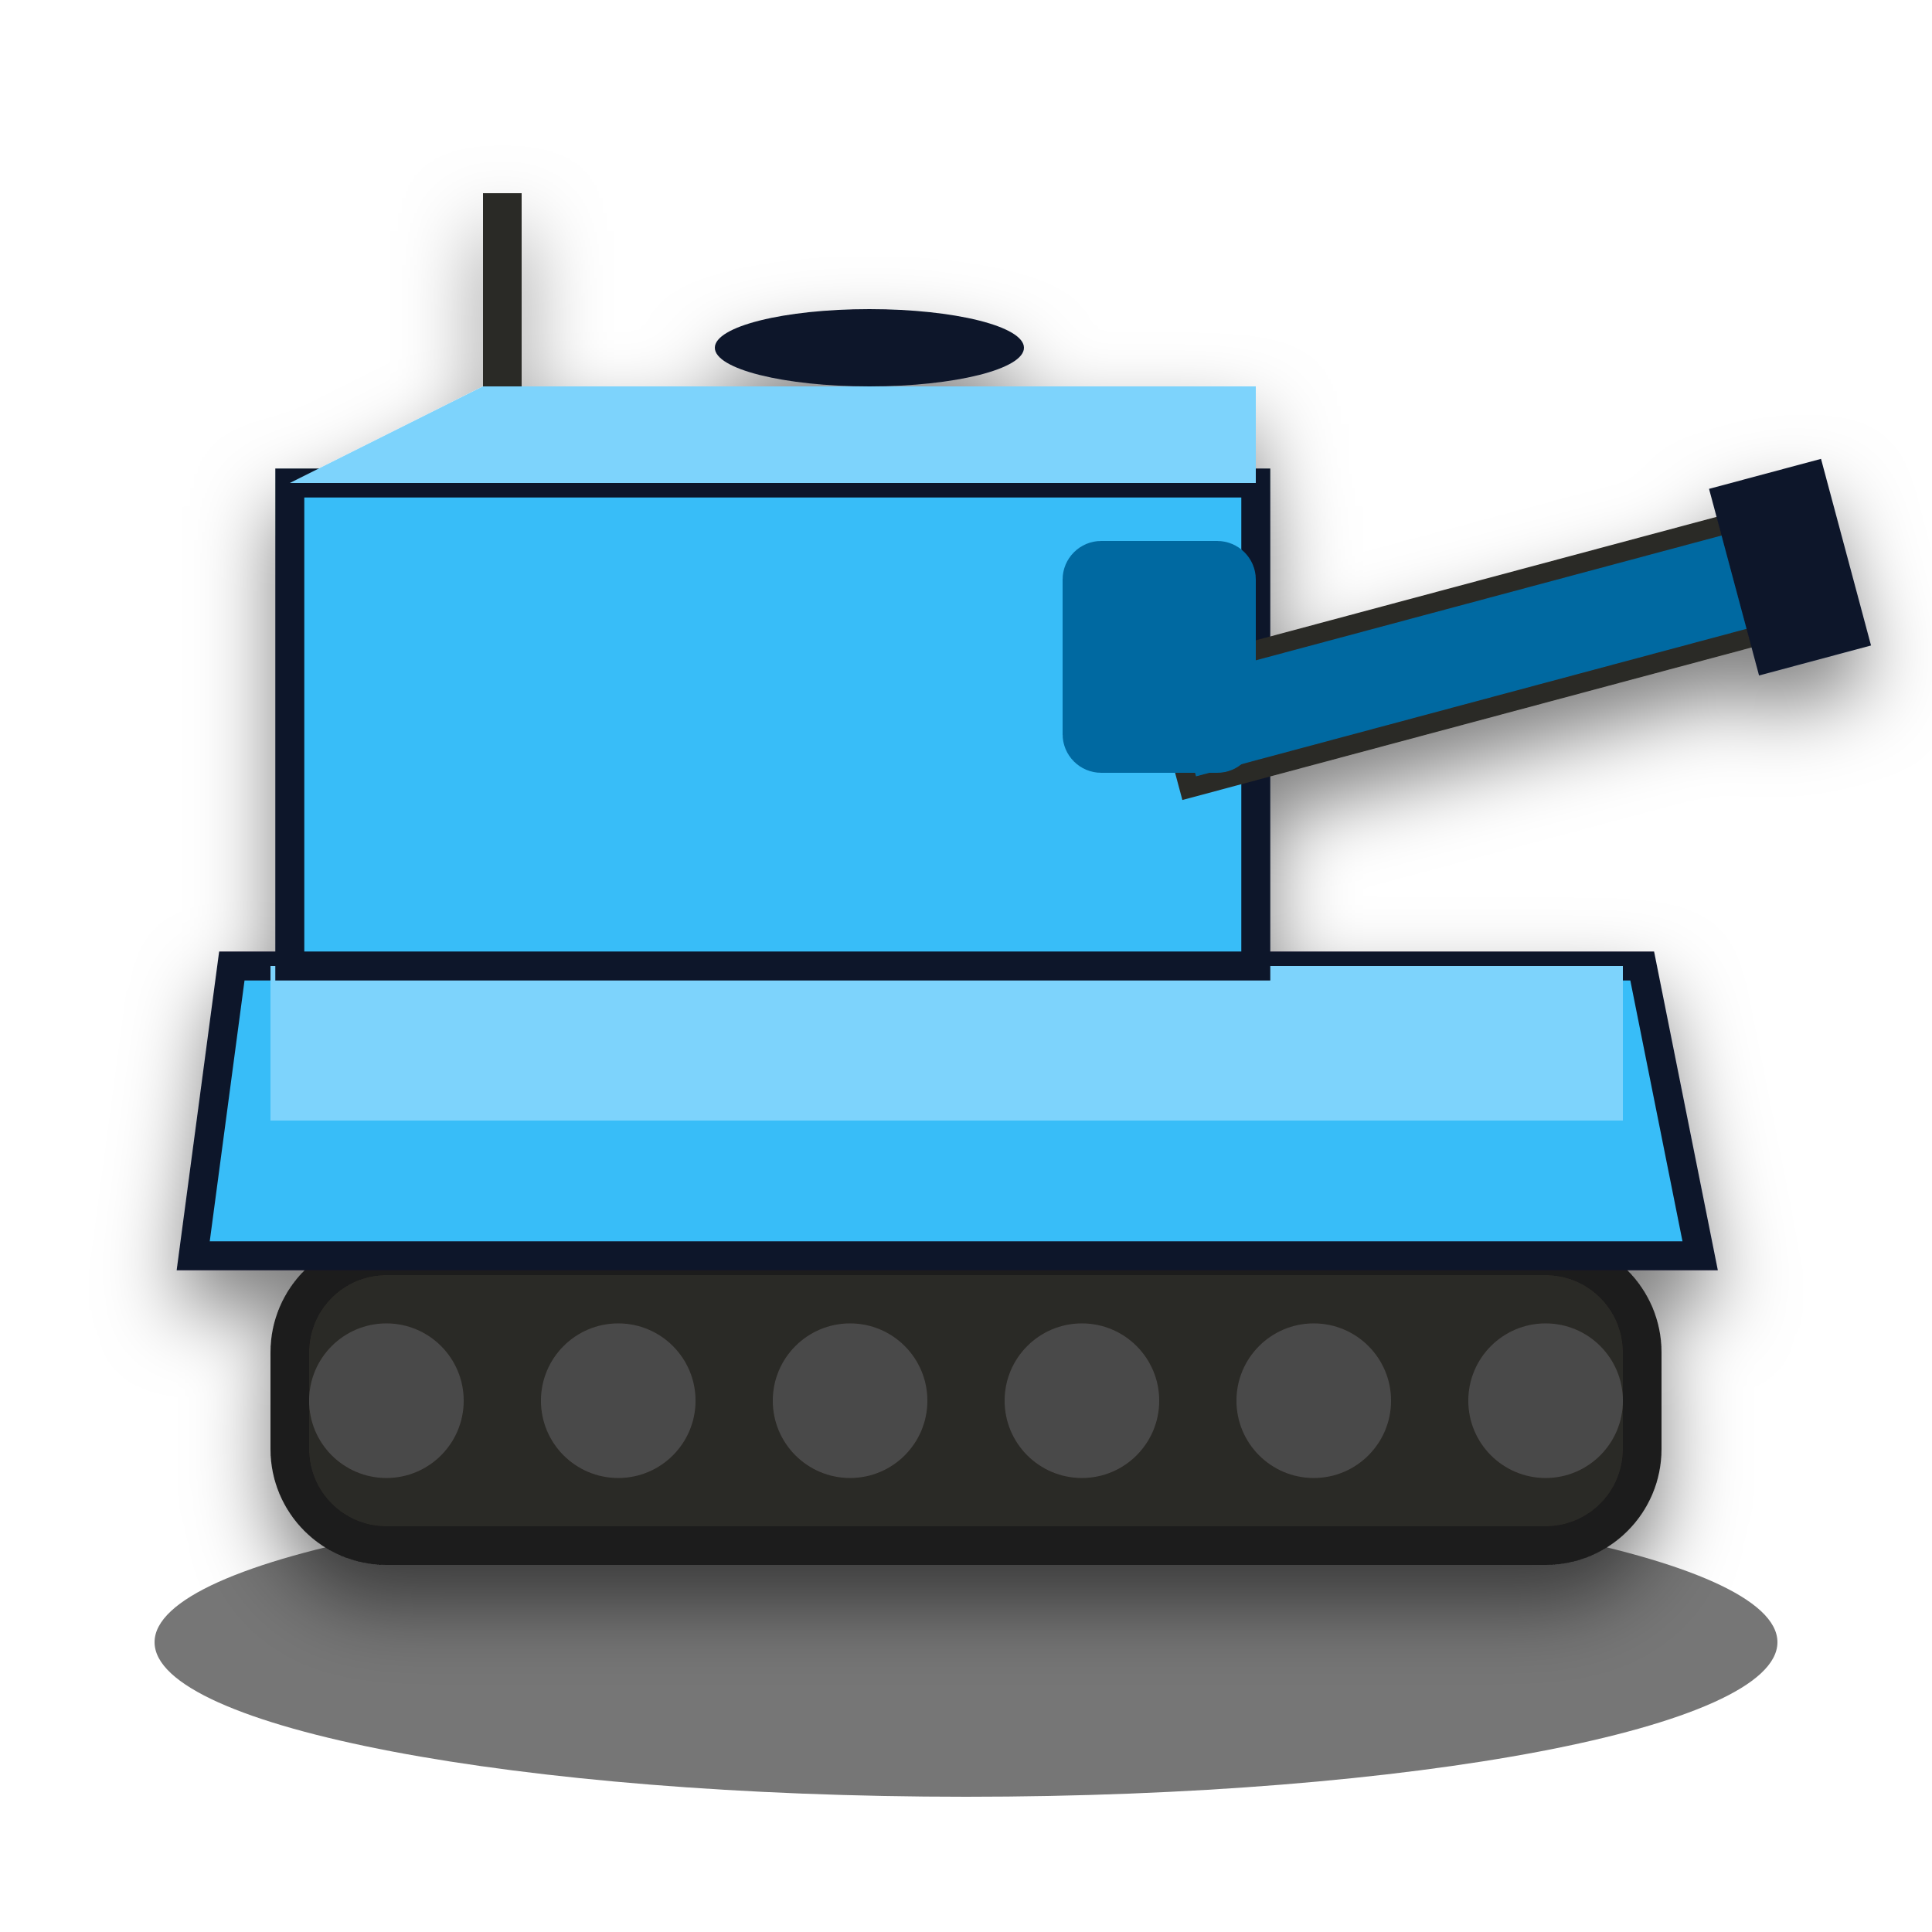
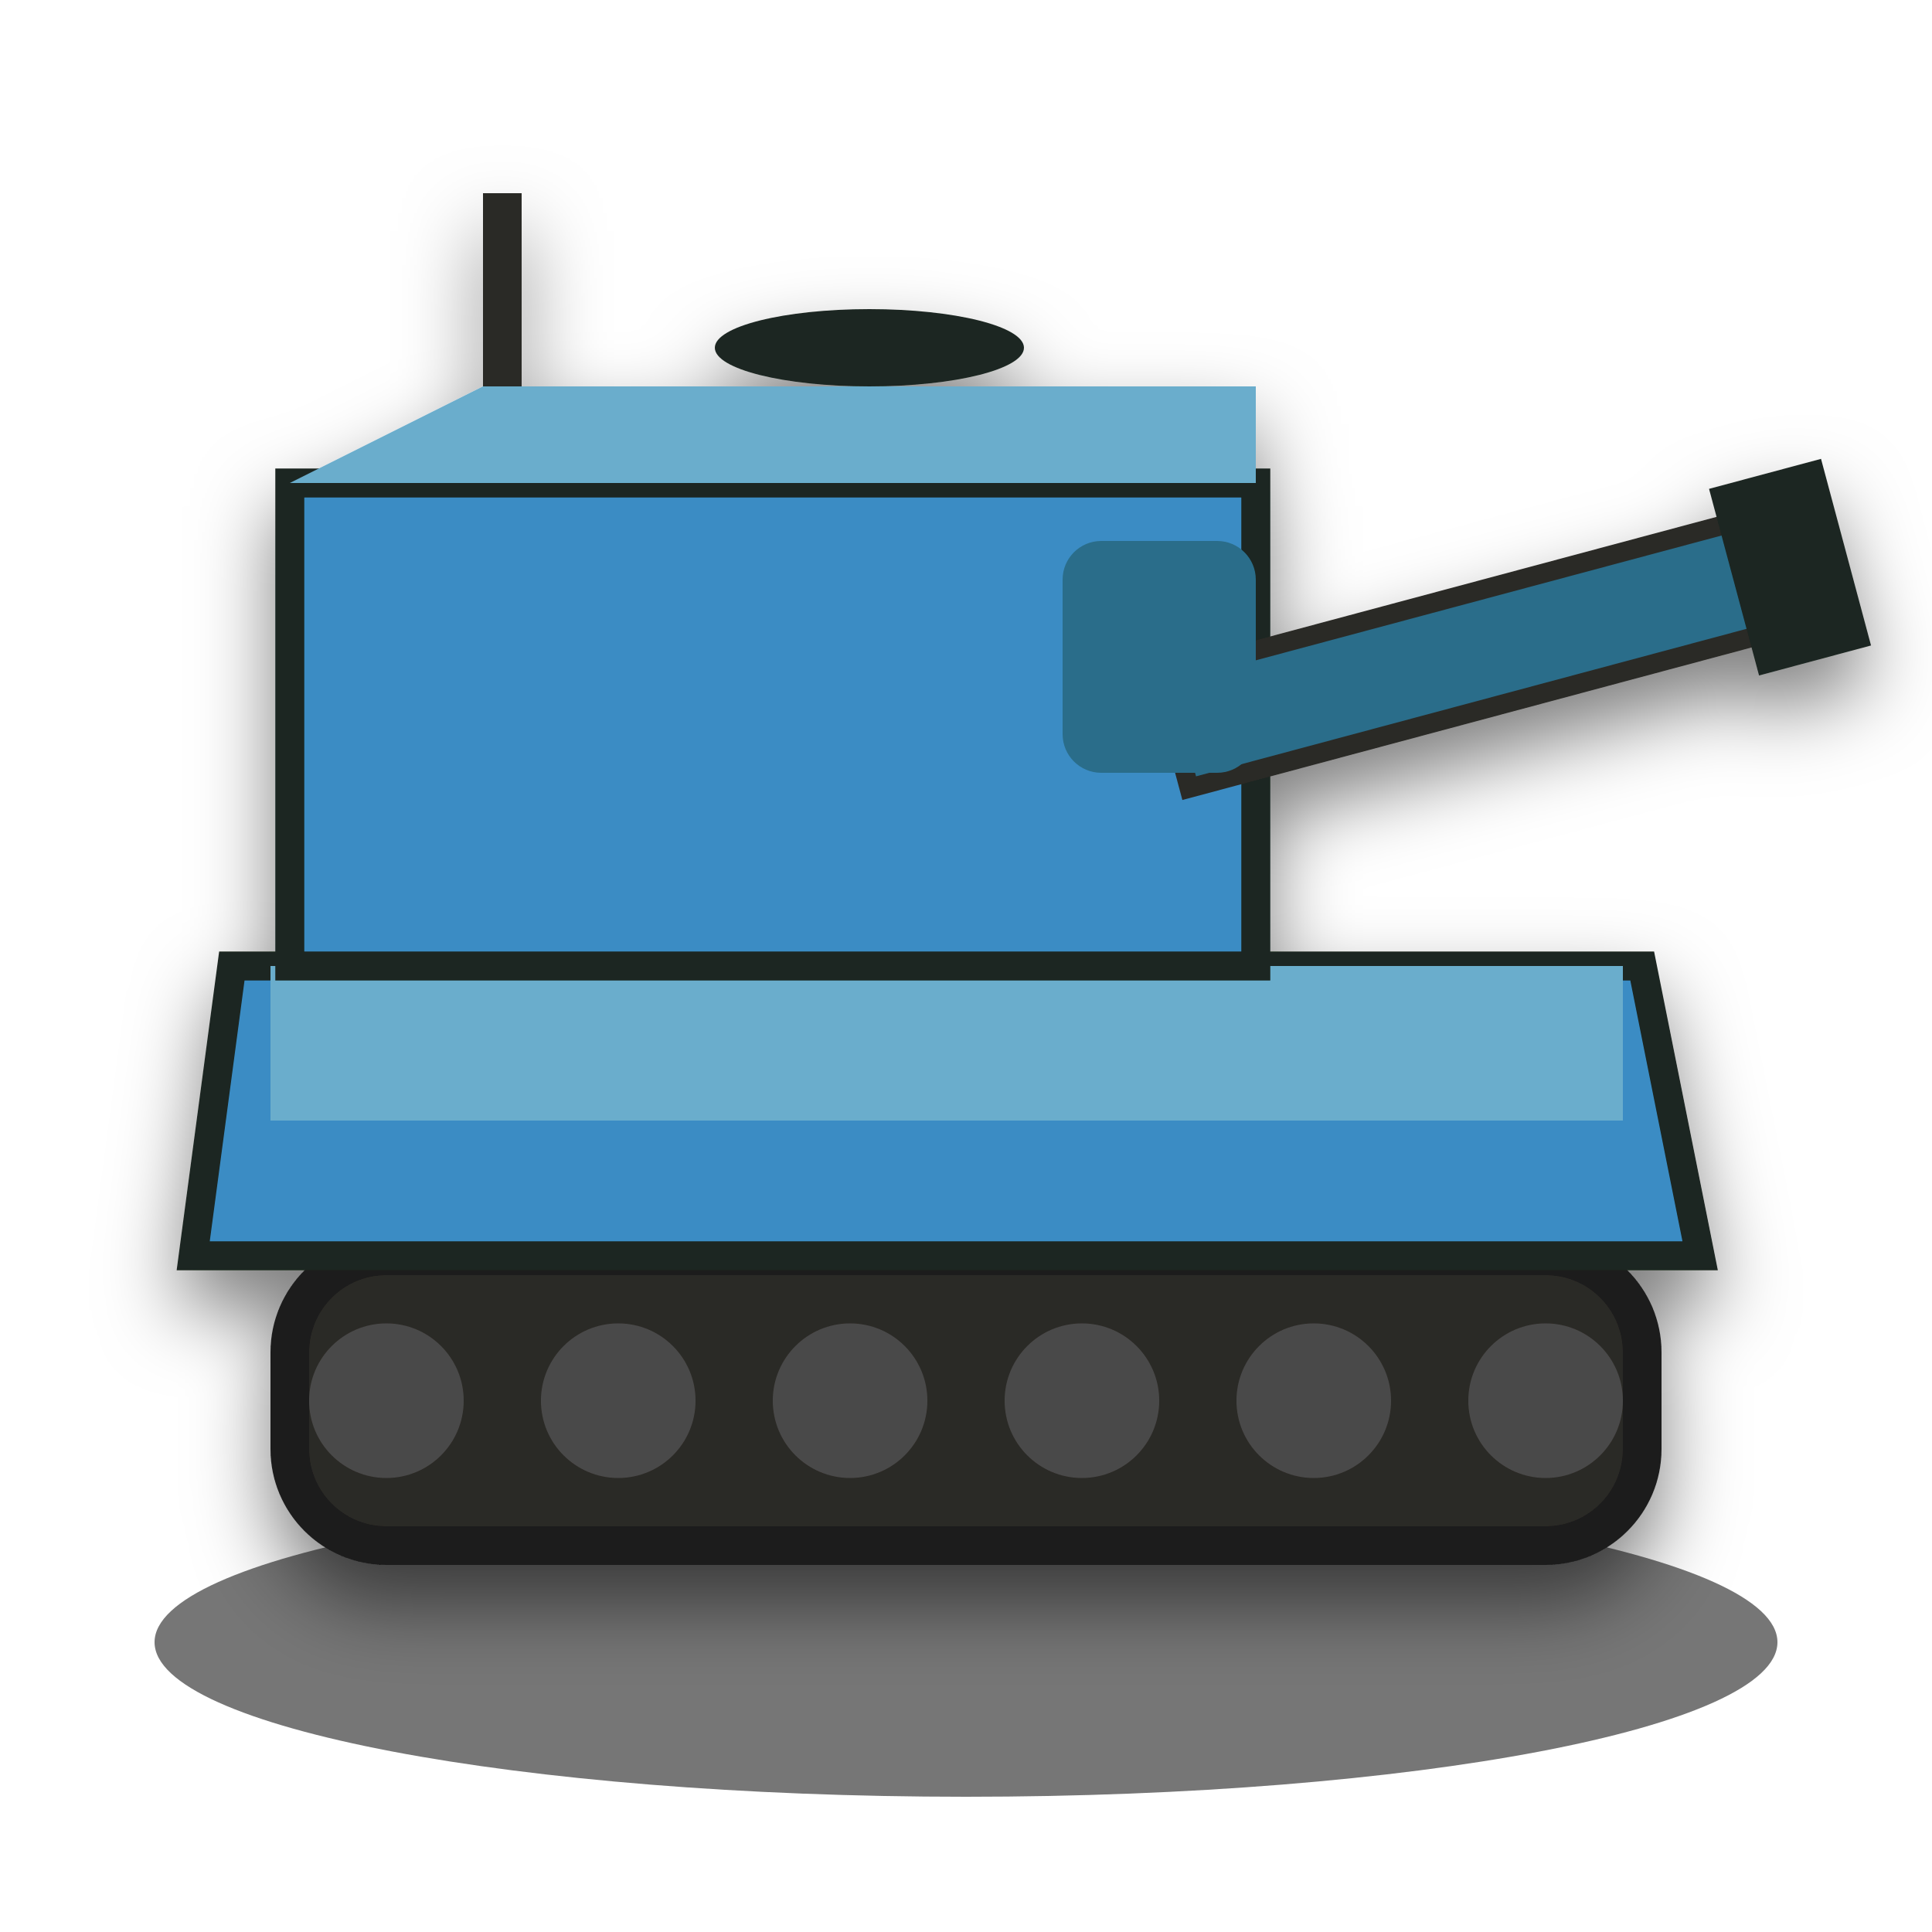
<svg xmlns="http://www.w3.org/2000/svg" viewBox="0 0 100 100">
  <defs>
    <filter id="shadow" x="-20%" y="-20%" width="140%" height="140%">
      <feDropShadow dx="0" dy="2" stdDeviation="2" flood-color="rgba(0,0,0,0.5)" />
    </filter>
  </defs>
  <ellipse cx="50" cy="85" rx="42" ry="8" fill="#1a1a1a" opacity="0.6" />
  <g filter="url(#shadow)">
    <rect x="15" y="65" width="70" height="15" rx="5" fill="#2c2a26" stroke="#1a1a1a" stroke-width="2" />
    <circle cx="20" cy="72.5" r="4" fill="#4a4a4a" />
    <circle cx="32" cy="72.5" r="4" fill="#4a4a4a" />
    <circle cx="44" cy="72.5" r="4" fill="#4a4a4a" />
    <circle cx="56" cy="72.5" r="4" fill="#4a4a4a" />
    <circle cx="68" cy="72.5" r="4" fill="#4a4a4a" />
    <circle cx="80" cy="72.5" r="4" fill="#4a4a4a" />
-     <path d="M 12 50 L 85 50 L 88 65 L 10 65 Z" fill="#38bdf8" stroke="#0f172a" stroke-width="1.5" />
-     <rect x="14" y="50" width="70" height="8" fill="#7dd3fc" />
-     <rect x="15" y="25" width="50" height="25" fill="#38bdf8" stroke="#0f172a" stroke-width="1.5" />
-     <path d="M 15 25 L 25 20 L 65 20 L 65 25 Z" fill="#7dd3fc" />
+     <path d="M 12 50 L 85 50 L 88 65 L 10 65 Z" fill="#3b8cc4" stroke="#1a2520" stroke-width="1.5" />
+     <rect x="14" y="50" width="70" height="8" fill="#6aadcc" />
+     <rect x="15" y="25" width="50" height="25" fill="#3b8cc4" stroke="#1a2520" stroke-width="1.5" />
+     <path d="M 15 25 L 25 20 L 65 20 L 65 25 Z" fill="#6aadcc" />
    <g transform="translate(60, 35) rotate(-15)">
-       <rect x="0" y="0" width="35" height="6" fill="#0369a1" stroke="#2c2a26" stroke-width="1" />
-       <rect x="30" y="-2" width="6" height="10" fill="#0f172a" />
+       <rect x="0" y="0" width="35" height="6" fill="#2a6d8a" stroke="#2c2a26" stroke-width="1" />
+       <rect x="30" y="-2" width="6" height="10" fill="#1a2520" />
    </g>
-     <rect x="55" y="28" width="10" height="12" fill="#0369a1" rx="2" />
+     <rect x="55" y="28" width="10" height="12" fill="#2a6d8a" rx="2" />
    <rect x="25" y="10" width="2" height="10" fill="#2c2a26" />
-     <ellipse cx="45" cy="18" rx="8" ry="2" fill="#0f172a" />
+     <ellipse cx="45" cy="18" rx="8" ry="2" fill="#1a2520" />
  </g>
</svg>
